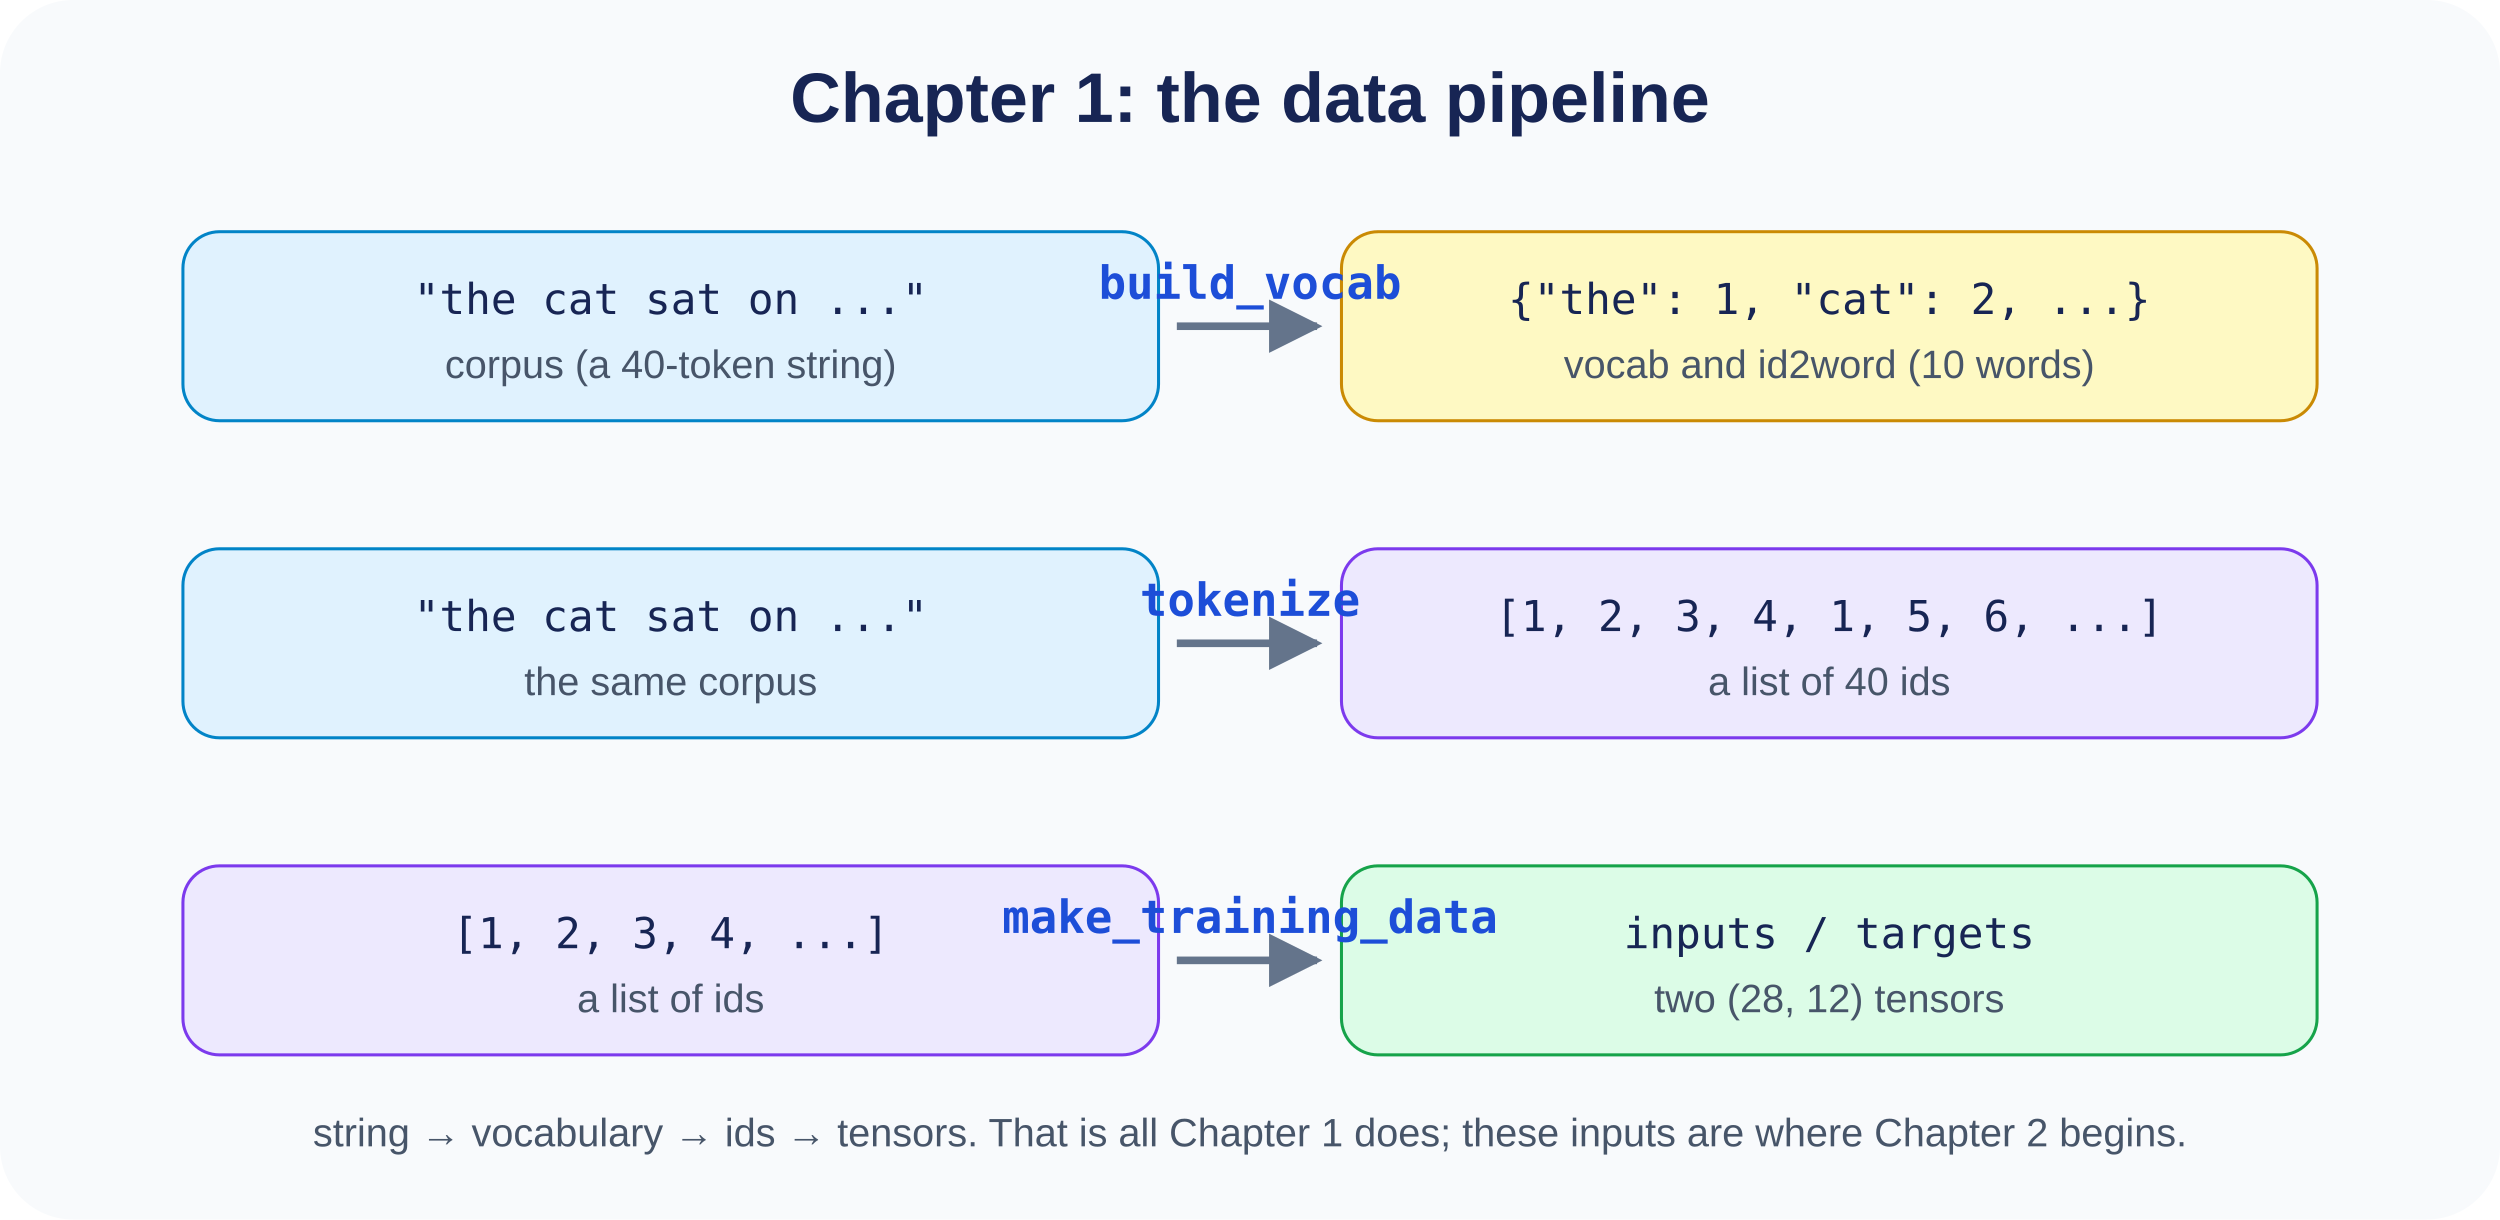
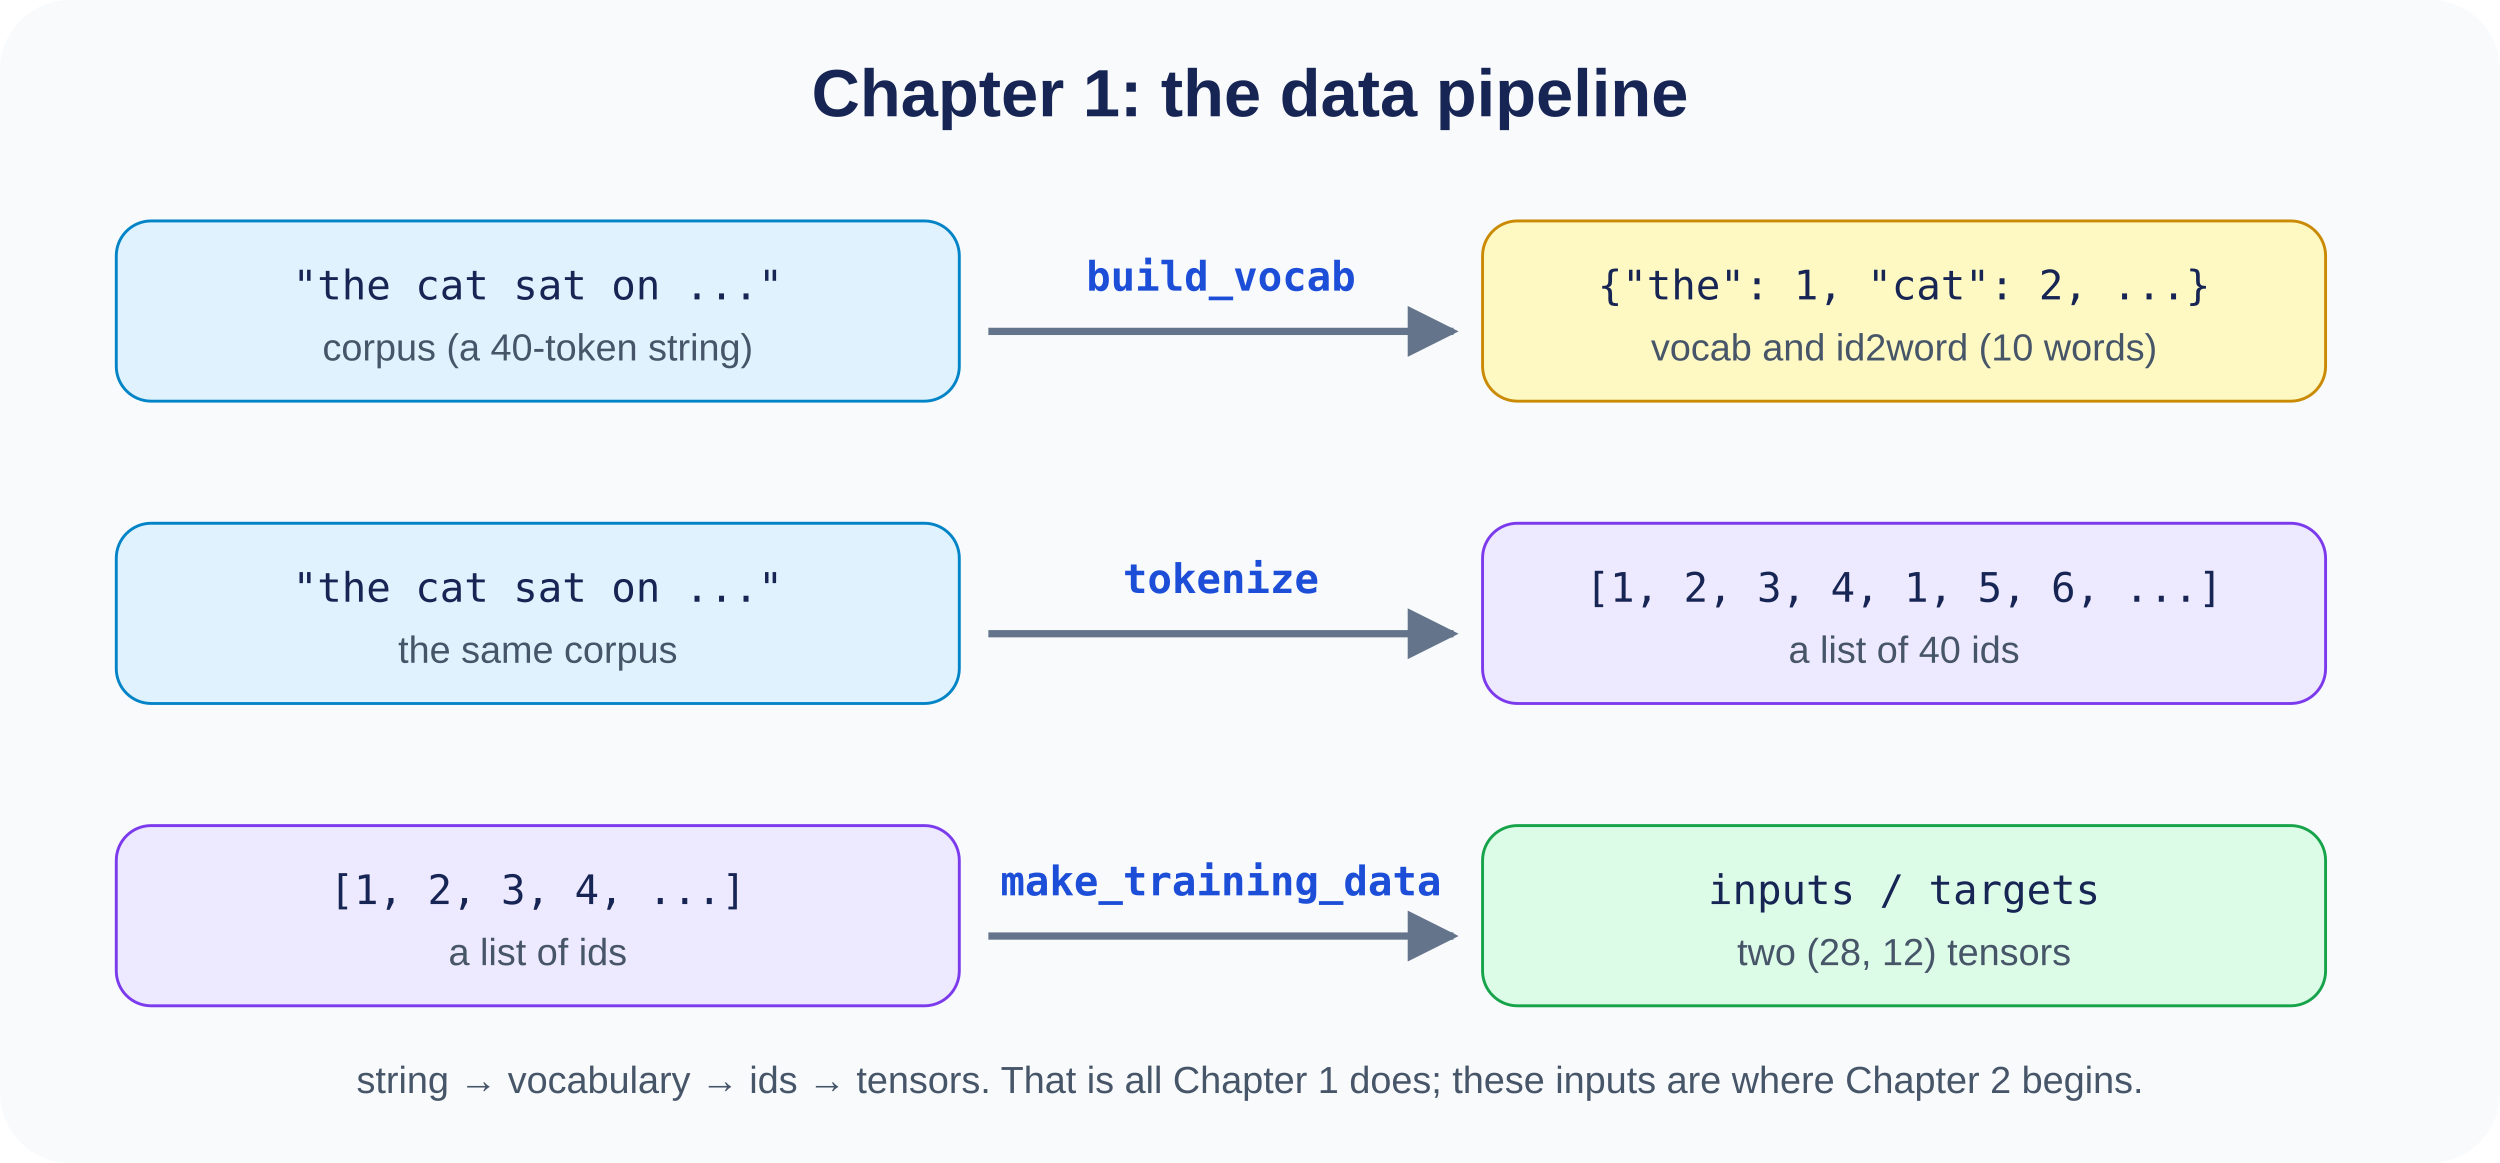
- <svg xmlns="http://www.w3.org/2000/svg" width="820" height="400" viewBox="0 0 820 400" role="img" aria-labelledby="t d">
+ <svg xmlns="http://www.w3.org/2000/svg" width="860" height="400" viewBox="0 0 860 400" role="img" aria-labelledby="t d">
  <defs>
    <marker id="a" viewBox="0 0 10 10" refX="9" refY="5" markerWidth="7" markerHeight="7" orient="auto">
      <path d="M0 0L10 5L0 10Z" fill="#64748b" />
    </marker>
    <style>
      text{font-family:"Helvetica Neue",Arial,sans-serif;fill:#172554;text-anchor:middle}
      .mono{font-family:"SFMono-Regular",Consolas,monospace;font-size:14px}
-       .fn{font-size:15px;font-weight:700;fill:#1d4ed8;font-family:"SFMono-Regular",Consolas,monospace}
+       .fn{font-size:14px;font-weight:700;fill:#1d4ed8;font-family:"SFMono-Regular",Consolas,monospace}
      .note{font-size:13px;fill:#475569}
      .flow{fill:none;stroke:#64748b;stroke-width:2.5;marker-end:url(#a)}
    </style>
  </defs>
-   <rect width="820" height="400" rx="24" fill="#f8fafc" />
-   <text x="410" y="40" font-size="23" font-weight="700">Chapter 1: the data pipeline</text>
-   <rect x="60" y="76" width="320" height="62" rx="12" fill="#e0f2fe" stroke="#0284c7" />
-   <text x="220" y="103" class="mono">"the cat sat on ..."</text>
-   <text x="220" y="124" class="note">corpus (a 40-token string)</text>
-   <rect x="440" y="76" width="320" height="62" rx="12" fill="#fef9c3" stroke="#ca8a04" />
-   <text x="600" y="103" class="mono">{"the": 1, "cat": 2, ...}</text>
-   <text x="600" y="124" class="note">vocab and id2word (10 words)</text>
-   <path d="M386 107H432" class="flow" />
-   <text x="410" y="98" class="fn">build_vocab</text>
-   <rect x="60" y="180" width="320" height="62" rx="12" fill="#e0f2fe" stroke="#0284c7" />
-   <text x="220" y="207" class="mono">"the cat sat on ..."</text>
-   <text x="220" y="228" class="note">the same corpus</text>
-   <rect x="440" y="180" width="320" height="62" rx="12" fill="#ede9fe" stroke="#7c3aed" />
-   <text x="600" y="207" class="mono">[1, 2, 3, 4, 1, 5, 6, ...]</text>
-   <text x="600" y="228" class="note">a list of 40 ids</text>
-   <path d="M386 211H432" class="flow" />
-   <text x="410" y="202" class="fn">tokenize</text>
-   <rect x="60" y="284" width="320" height="62" rx="12" fill="#ede9fe" stroke="#7c3aed" />
-   <text x="220" y="311" class="mono">[1, 2, 3, 4, ...]</text>
-   <text x="220" y="332" class="note">a list of ids</text>
-   <rect x="440" y="284" width="320" height="62" rx="12" fill="#dcfce7" stroke="#16a34a" />
-   <text x="600" y="311" class="mono">inputs / targets</text>
-   <text x="600" y="332" class="note">two (28, 12) tensors</text>
-   <path d="M386 315H432" class="flow" />
-   <text x="410" y="306" class="fn">make_training_data</text>
-   <text x="410" y="376" class="note">string → vocabulary → ids → tensors. That is all Chapter 1 does; these inputs are where Chapter 2 begins.</text>
+   <rect width="860" height="400" rx="24" fill="#f8fafc" />
+   <text x="430" y="40" font-size="23" font-weight="700">Chapter 1: the data pipeline</text>
+   <rect x="40" y="76" width="290" height="62" rx="12" fill="#e0f2fe" stroke="#0284c7" />
+   <text x="185" y="103" class="mono">"the cat sat on ..."</text>
+   <text x="185" y="124" class="note">corpus (a 40-token string)</text>
+   <rect x="510" y="76" width="290" height="62" rx="12" fill="#fef9c3" stroke="#ca8a04" />
+   <text x="655" y="103" class="mono">{"the": 1, "cat": 2, ...}</text>
+   <text x="655" y="124" class="note">vocab and id2word (10 words)</text>
+   <path d="M340 114H500" class="flow" />
+   <text x="420" y="100" class="fn">build_vocab</text>
+   <rect x="40" y="180" width="290" height="62" rx="12" fill="#e0f2fe" stroke="#0284c7" />
+   <text x="185" y="207" class="mono">"the cat sat on ..."</text>
+   <text x="185" y="228" class="note">the same corpus</text>
+   <rect x="510" y="180" width="290" height="62" rx="12" fill="#ede9fe" stroke="#7c3aed" />
+   <text x="655" y="207" class="mono">[1, 2, 3, 4, 1, 5, 6, ...]</text>
+   <text x="655" y="228" class="note">a list of 40 ids</text>
+   <path d="M340 218H500" class="flow" />
+   <text x="420" y="204" class="fn">tokenize</text>
+   <rect x="40" y="284" width="290" height="62" rx="12" fill="#ede9fe" stroke="#7c3aed" />
+   <text x="185" y="311" class="mono">[1, 2, 3, 4, ...]</text>
+   <text x="185" y="332" class="note">a list of ids</text>
+   <rect x="510" y="284" width="290" height="62" rx="12" fill="#dcfce7" stroke="#16a34a" />
+   <text x="655" y="311" class="mono">inputs / targets</text>
+   <text x="655" y="332" class="note">two (28, 12) tensors</text>
+   <path d="M340 322H500" class="flow" />
+   <text x="420" y="308" class="fn">make_training_data</text>
+   <text x="430" y="376" class="note">string → vocabulary → ids → tensors. That is all Chapter 1 does; these inputs are where Chapter 2 begins.</text>
</svg>
